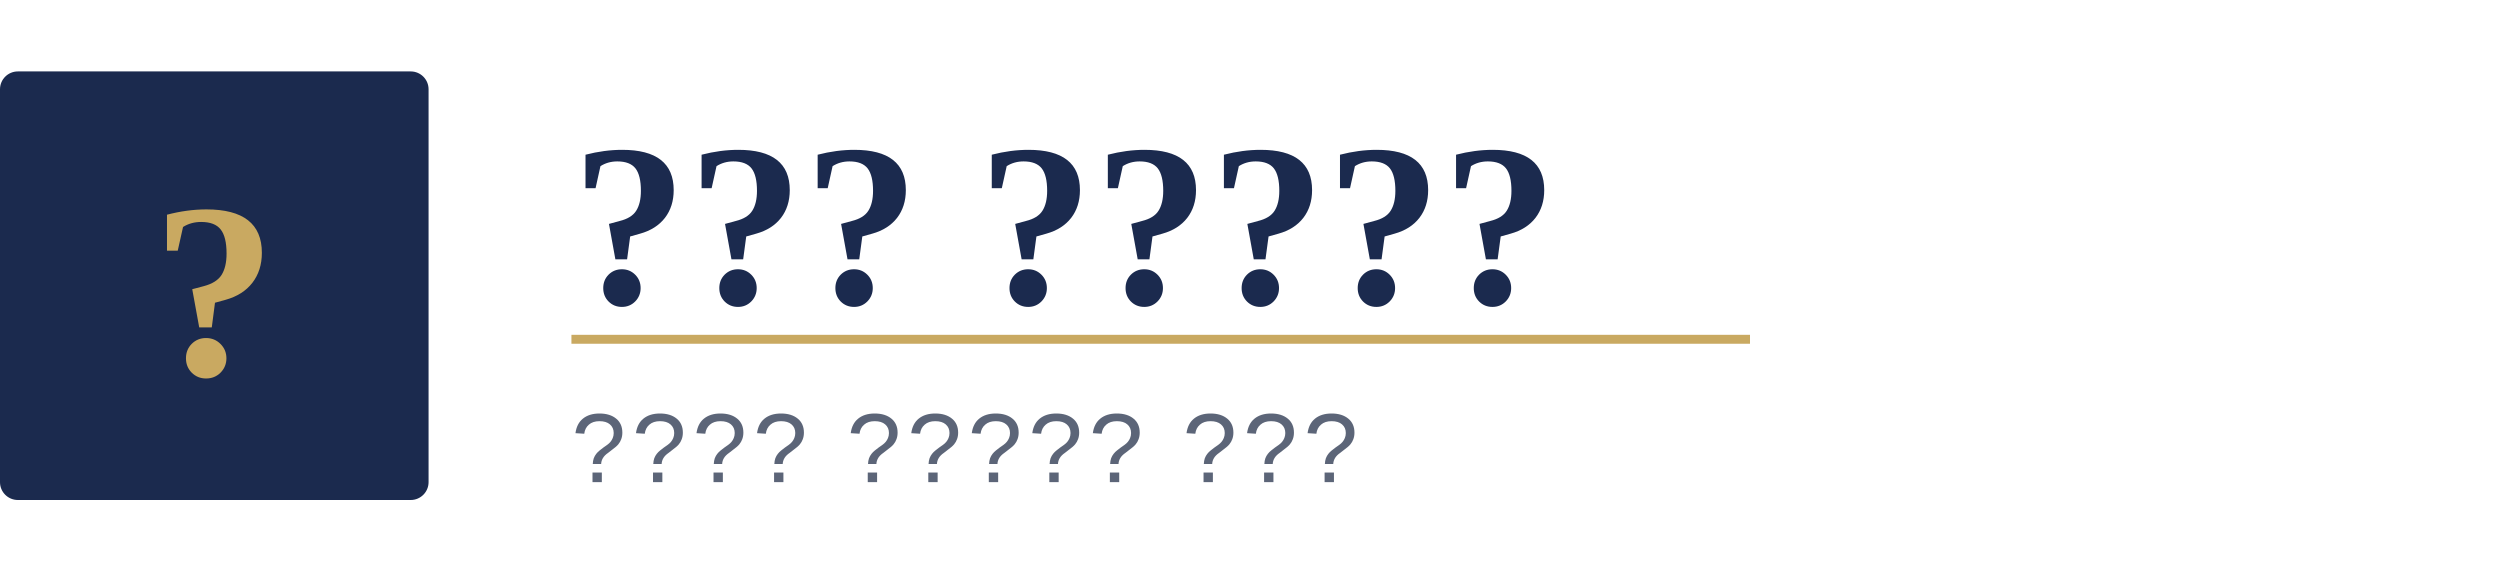
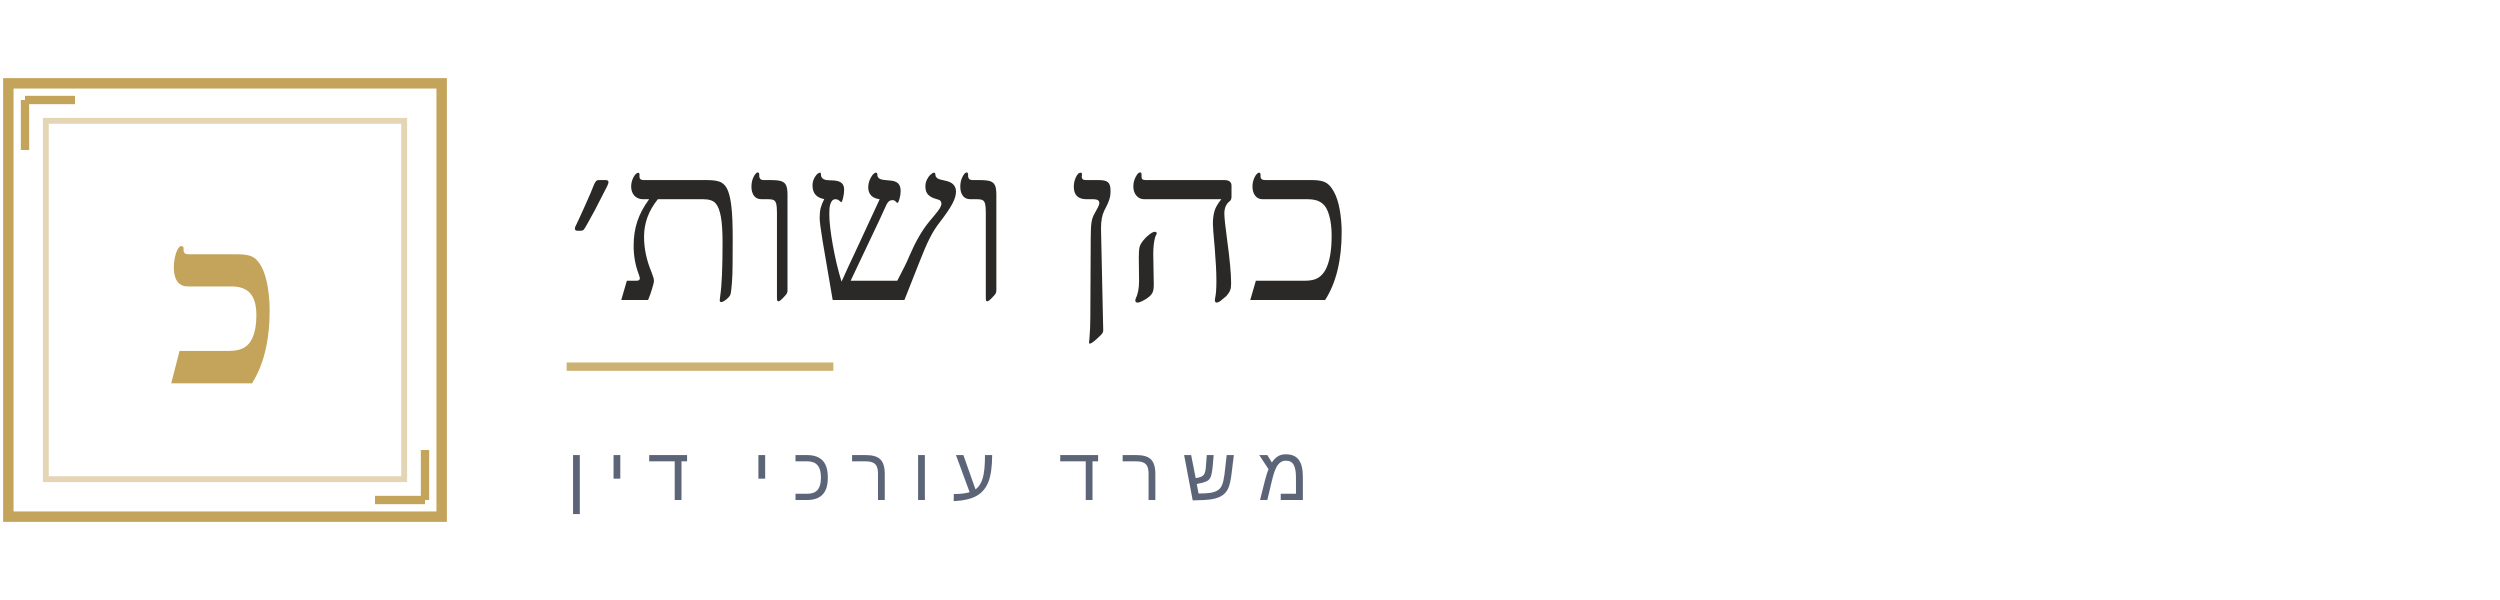
- <svg xmlns="http://www.w3.org/2000/svg" viewBox="0 0 280 64" role="img" aria-labelledby="logoTitle">
-   <rect x="0" y="8" width="48" height="48" rx="2" fill="#1B2A4E" />
-   <text x="24" y="42" text-anchor="middle" font-family="Frank Ruhl Libre, David Libre, 'Times New Roman', serif" font-size="28" font-weight="700" fill="#C9A961">?</text>
-   <text x="64" y="34" font-family="Frank Ruhl Libre, David Libre, 'Times New Roman', serif" font-size="26" font-weight="700" fill="#1B2A4E">??? ?????</text>
-   <line x1="64" y1="38" x2="196" y2="38" stroke="#C9A961" stroke-width="1" />
-   <text x="64" y="54" font-family="Rubik, Arial, sans-serif" font-size="11" font-weight="400" letter-spacing="0.06em" fill="#5C6578">???? ????? ???</text>
+ <svg xmlns="http://www.w3.org/2000/svg" viewBox="0 0 300 72" role="img" aria-labelledby="logoTitle">
+   <rect x="1" y="10" width="52" height="52" fill="none" stroke="#C4A35A" stroke-width="1.25" />
+   <rect x="5.5" y="14.5" width="43" height="43" fill="none" stroke="#C4A35A" stroke-width="0.7" opacity="0.45" />
+   <path d="M3 12 H9 M3 12 V18" fill="none" stroke="#C4A35A" stroke-width="1" />
+   <path d="M51 60 H45 M51 60 V54" fill="none" stroke="#C4A35A" stroke-width="1" />
+   <text x="27" y="46" text-anchor="middle" font-family="Frank Ruhl Libre, David Libre, 'Times New Roman', serif" font-size="28" font-weight="600" fill="#C4A35A">כ</text>
+   <text x="68" y="36" font-family="Frank Ruhl Libre, David Libre, 'Times New Roman', serif" font-size="26" font-weight="500" fill="#2A2927">כהן ושות׳</text>
+   <line x1="68" y1="44" x2="100" y2="44" stroke="#C4A35A" stroke-width="1" opacity="0.85" />
+   <text x="68" y="60" font-family="Rubik, Arial, sans-serif" font-size="9" font-weight="500" letter-spacing="0.28em" fill="#5C6578">משרד עורכי דין</text>
</svg>
